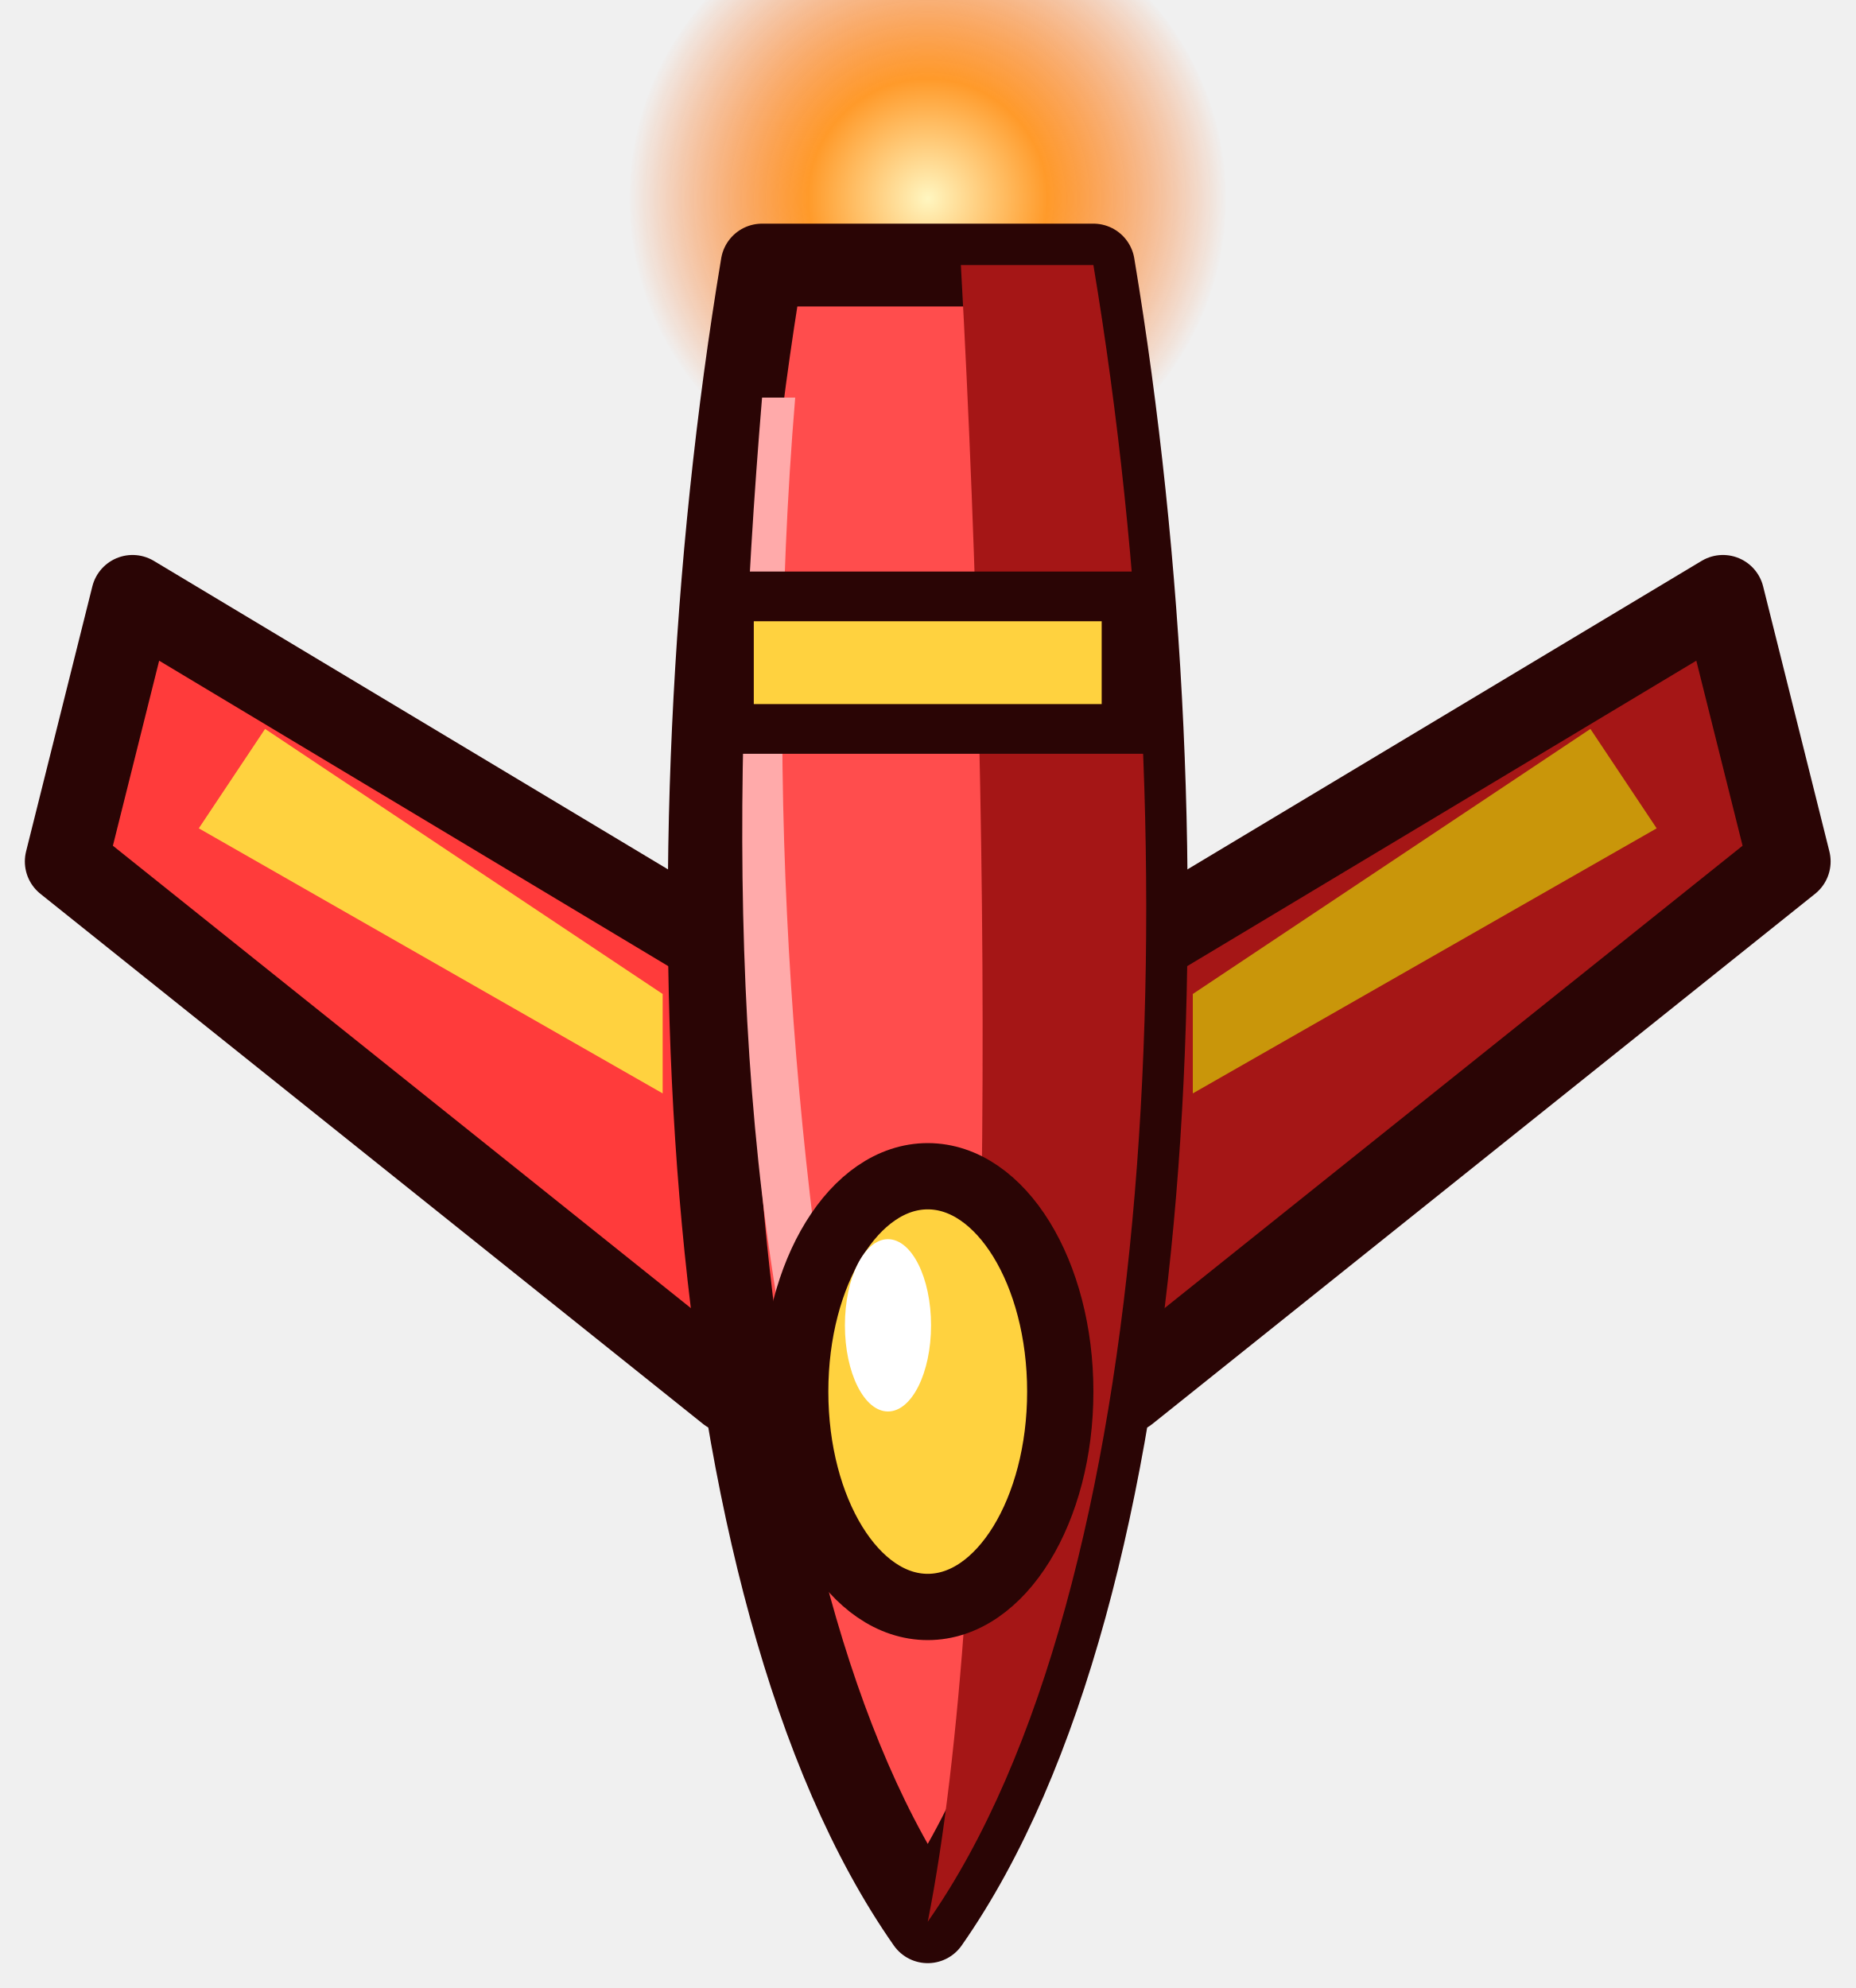
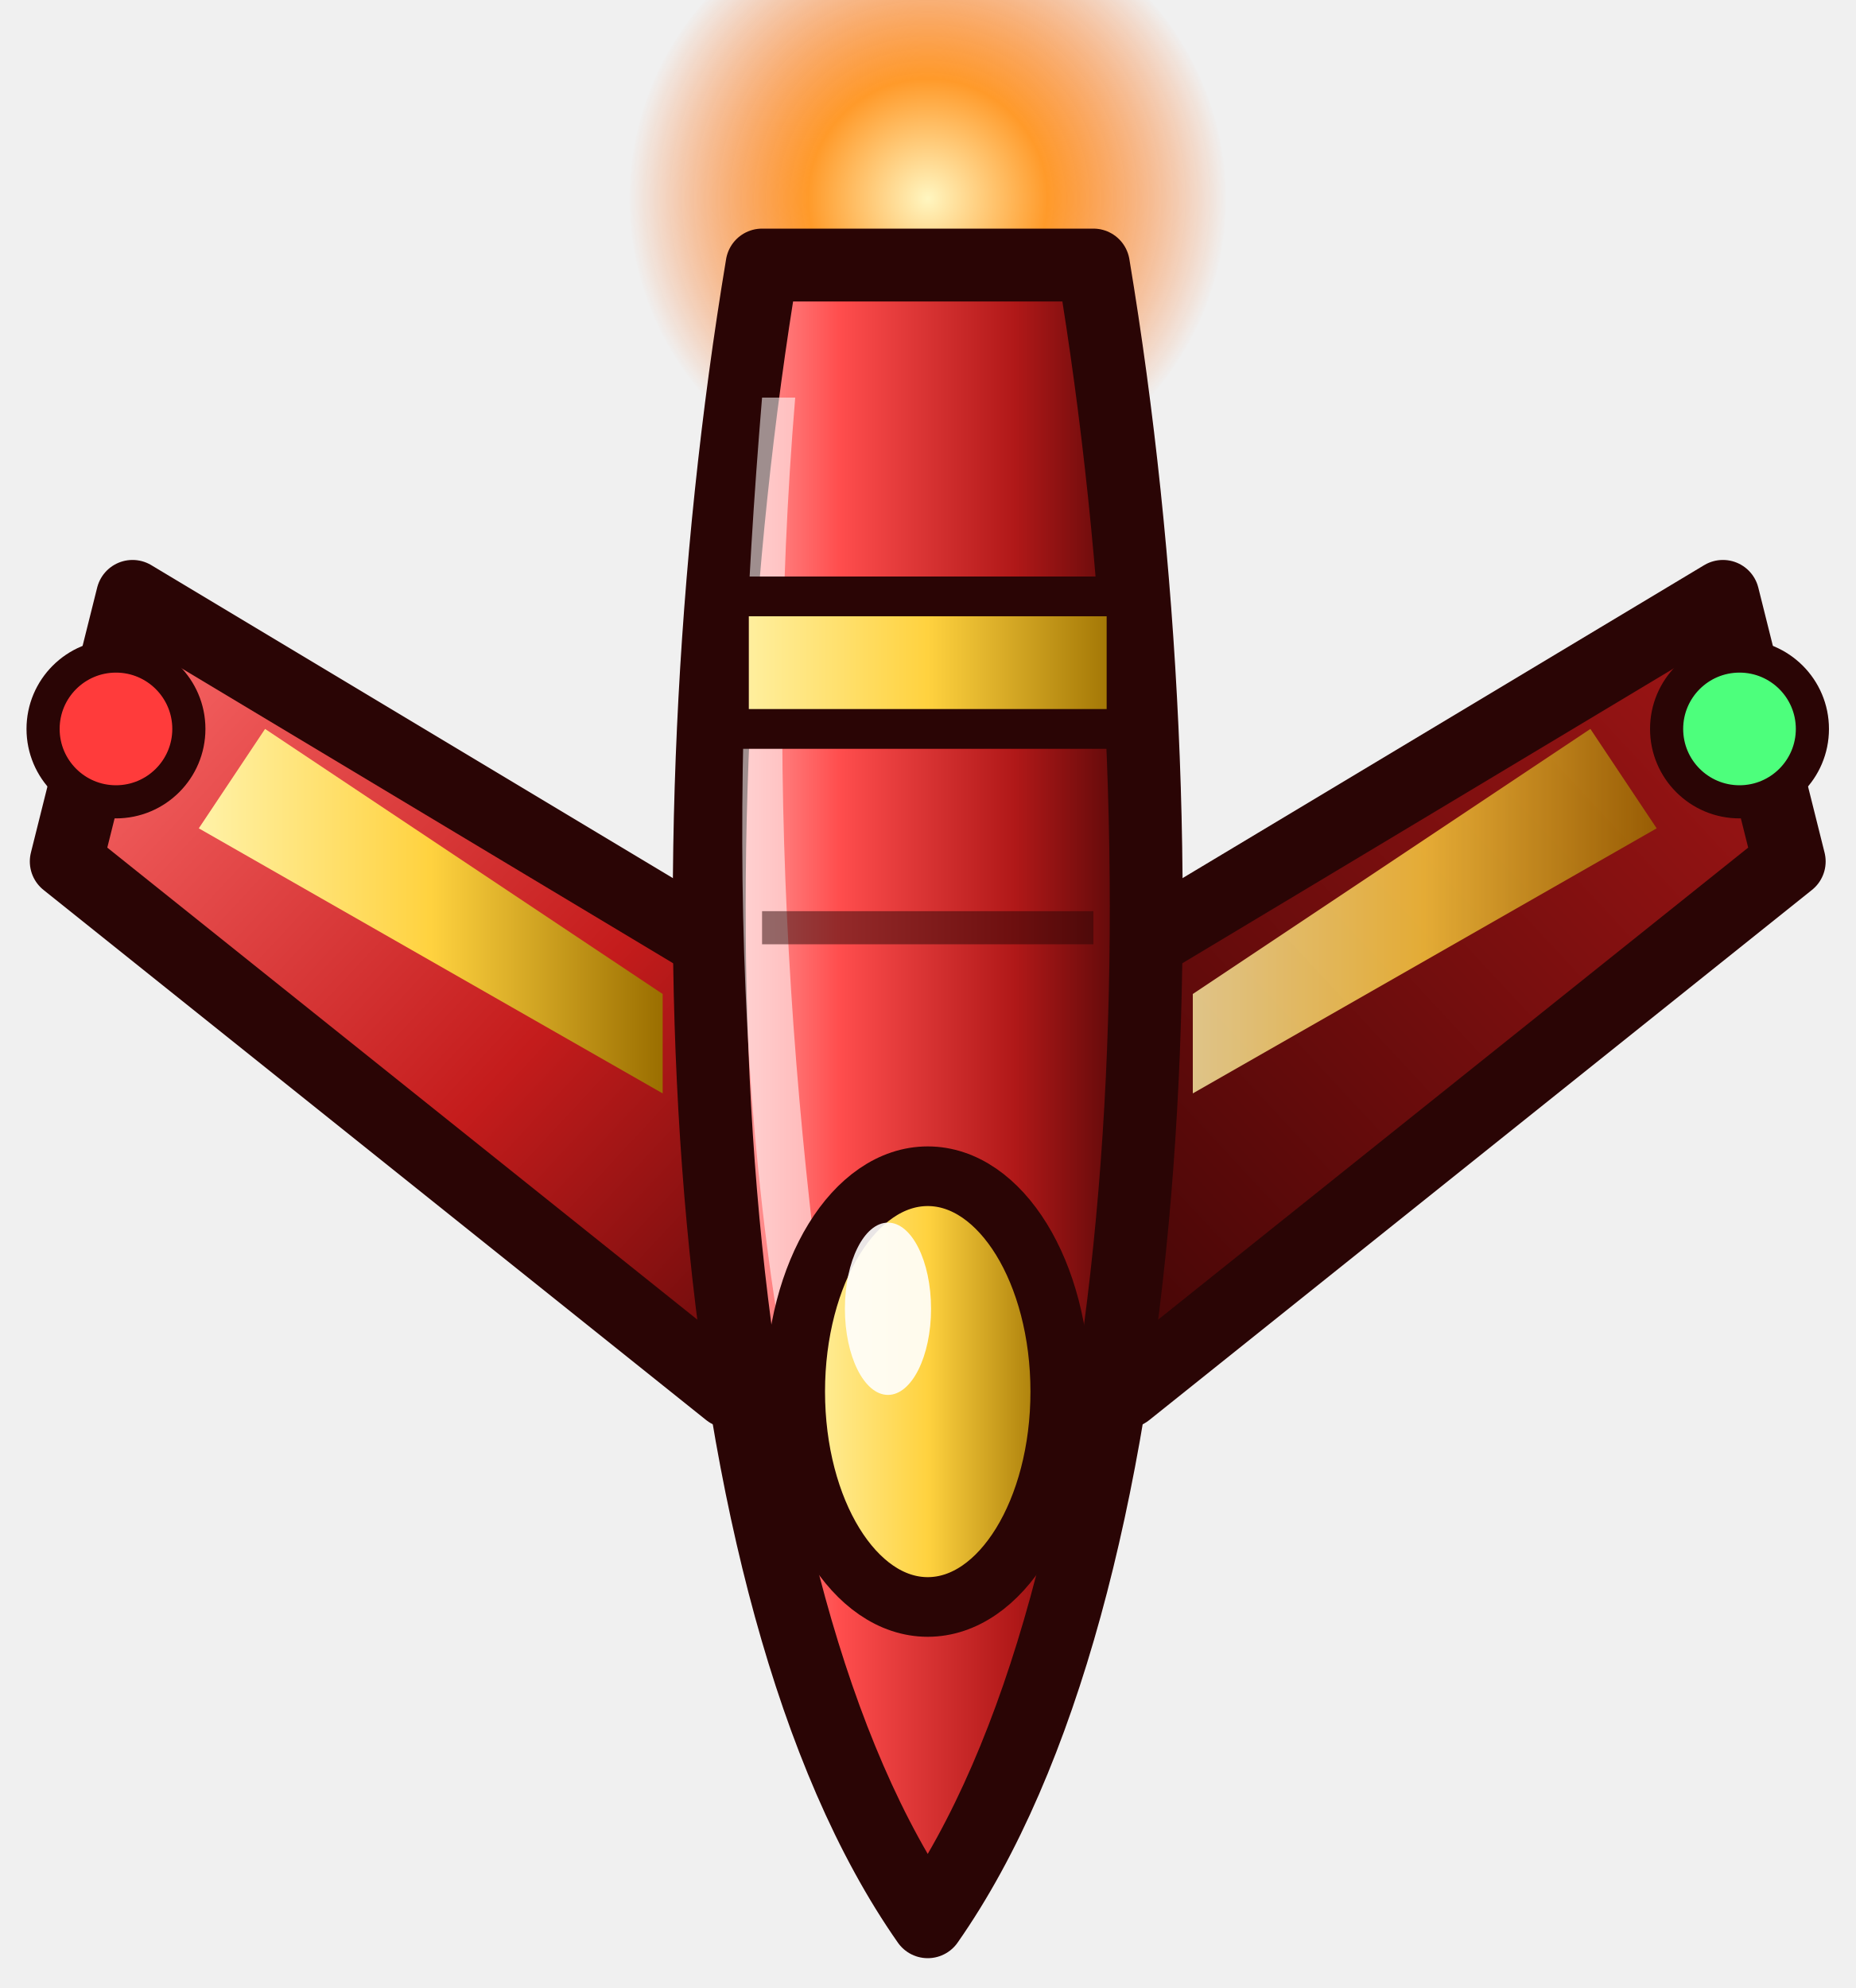
<svg xmlns="http://www.w3.org/2000/svg" viewBox="0 0 56 60">
  <defs>
    <radialGradient id="glow-orange">
      <stop offset="0" stop-color="#fff6c0" />
      <stop offset="0.4" stop-color="#ff9a2a" />
      <stop offset="1" stop-color="#ff5a00" stop-opacity="0" />
    </radialGradient>
+     <linearGradient id="rd-body" x1="0" x2="1">
+       <stop offset="0" stop-color="#ffb3b3" />
+       <stop offset="0.3" stop-color="#ff4d4d" />
+       <stop offset="0.7" stop-color="#b01818" />
+       <stop offset="1" stop-color="#4a0606" />
+     </linearGradient>
+     <linearGradient id="rd-wing" x1="0" y1="0" x2="1" y2="1">
+       <stop offset="0" stop-color="#ff7070" />
+       <stop offset="0.6" stop-color="#c41c1c" />
+       <stop offset="1" stop-color="#5a0808" />
+     </linearGradient>
+     <linearGradient id="rd-wing-r" x1="1" y1="0" x2="0" y2="1">
+       <stop offset="0" stop-color="#a51616" />
+       <stop offset="1" stop-color="#3e0505" />
+     </linearGradient>
+     <linearGradient id="rd-gold" x1="0" x2="1">
+       <stop offset="0" stop-color="#fff2a8" />
+       <stop offset="0.5" stop-color="#ffd23f" />
+       <stop offset="1" stop-color="#9a6e00" />
+     </linearGradient>
  </defs>
  <circle cx="28" cy="6" r="9" fill="url(#glow-orange)" />
-   <path d="M24 30 L4 18 L2 26 L22 42 Z" fill="#ff3b3b" stroke="#2a0505" stroke-width="2.5" stroke-linejoin="round" />
-   <path d="M32 30 L52 18 L54 26 L34 42 Z" fill="#a51616" stroke="#2a0505" stroke-width="2.5" stroke-linejoin="round" />
-   <path d="M8 22 L20 30 L20 33 L6 25 Z" fill="#ffd23f" />
-   <path d="M48 22 L36 30 L36 33 L50 25 Z" fill="#c9960a" />
-   <path d="M28 58 C35 48 36 26 33 8 L23 8 C20 26 21 48 28 58 Z" fill="#ff4d4d" stroke="#2a0505" stroke-width="2.5" stroke-linejoin="round" />
-   <path d="M28 58 C35 48 36 26 33 8 L29 8 C30 26 30 48 28 58 Z" fill="#a51616" />
-   <path d="M24 12 C23 24 24 36 26 46 L25 46 C22 36 22 24 23 12 Z" fill="#ffaaaa" />
-   <rect x="22" y="18" width="12" height="4" fill="#ffd23f" stroke="#2a0505" stroke-width="1.5" />
-   <ellipse cx="28" cy="42" rx="4" ry="6.5" fill="#ffd23f" stroke="#2a0505" stroke-width="2" />
-   <ellipse cx="26.8" cy="40" rx="1.3" ry="2.6" fill="#ffffff" />
+   <path d="M24 30 L4 18 L2 26 L22 42 Z" fill="url(#rd-wing)" stroke="#2a0505" stroke-width="2.2" stroke-linejoin="round" />
+   <path d="M32 30 L52 18 L54 26 L34 42 Z" fill="url(#rd-wing-r)" stroke="#2a0505" stroke-width="2.2" stroke-linejoin="round" />
+   <path d="M8 22 L20 30 L20 33 L6 25 Z" fill="url(#rd-gold)" />
+   <path d="M48 22 L36 30 L36 33 L50 25 Z" fill="url(#rd-gold)" opacity="0.8" />
+   <circle cx="3.5" cy="22" r="2.2" fill="#ff3b3b" stroke="#2a0505" stroke-width="1" />
+   <circle cx="52.5" cy="22" r="2.2" fill="#4dff7c" stroke="#2a0505" stroke-width="1" />
+   <path d="M28 58 C35 48 36 26 33 8 L23 8 C20 26 21 48 28 58 Z" fill="url(#rd-body)" stroke="#2a0505" stroke-width="2.2" stroke-linejoin="round" />
+   <path d="M24 12 C23 24 24 36 26 47 L25 47 C22 36 22 24 23 12 Z" fill="#ffffff" opacity="0.55" />
+   <rect x="22" y="18" width="12" height="4" fill="url(#rd-gold)" stroke="#2a0505" stroke-width="1.2" />
+   <path d="M23 28 L33 28" stroke="#2a0505" stroke-width="1" opacity="0.5" />
+   <ellipse cx="28" cy="42" rx="4" ry="6.5" fill="url(#rd-gold)" stroke="#2a0505" stroke-width="1.8" />
+   <ellipse cx="26.8" cy="39.5" rx="1.3" ry="2.6" fill="#ffffff" opacity="0.9" />
</svg>
